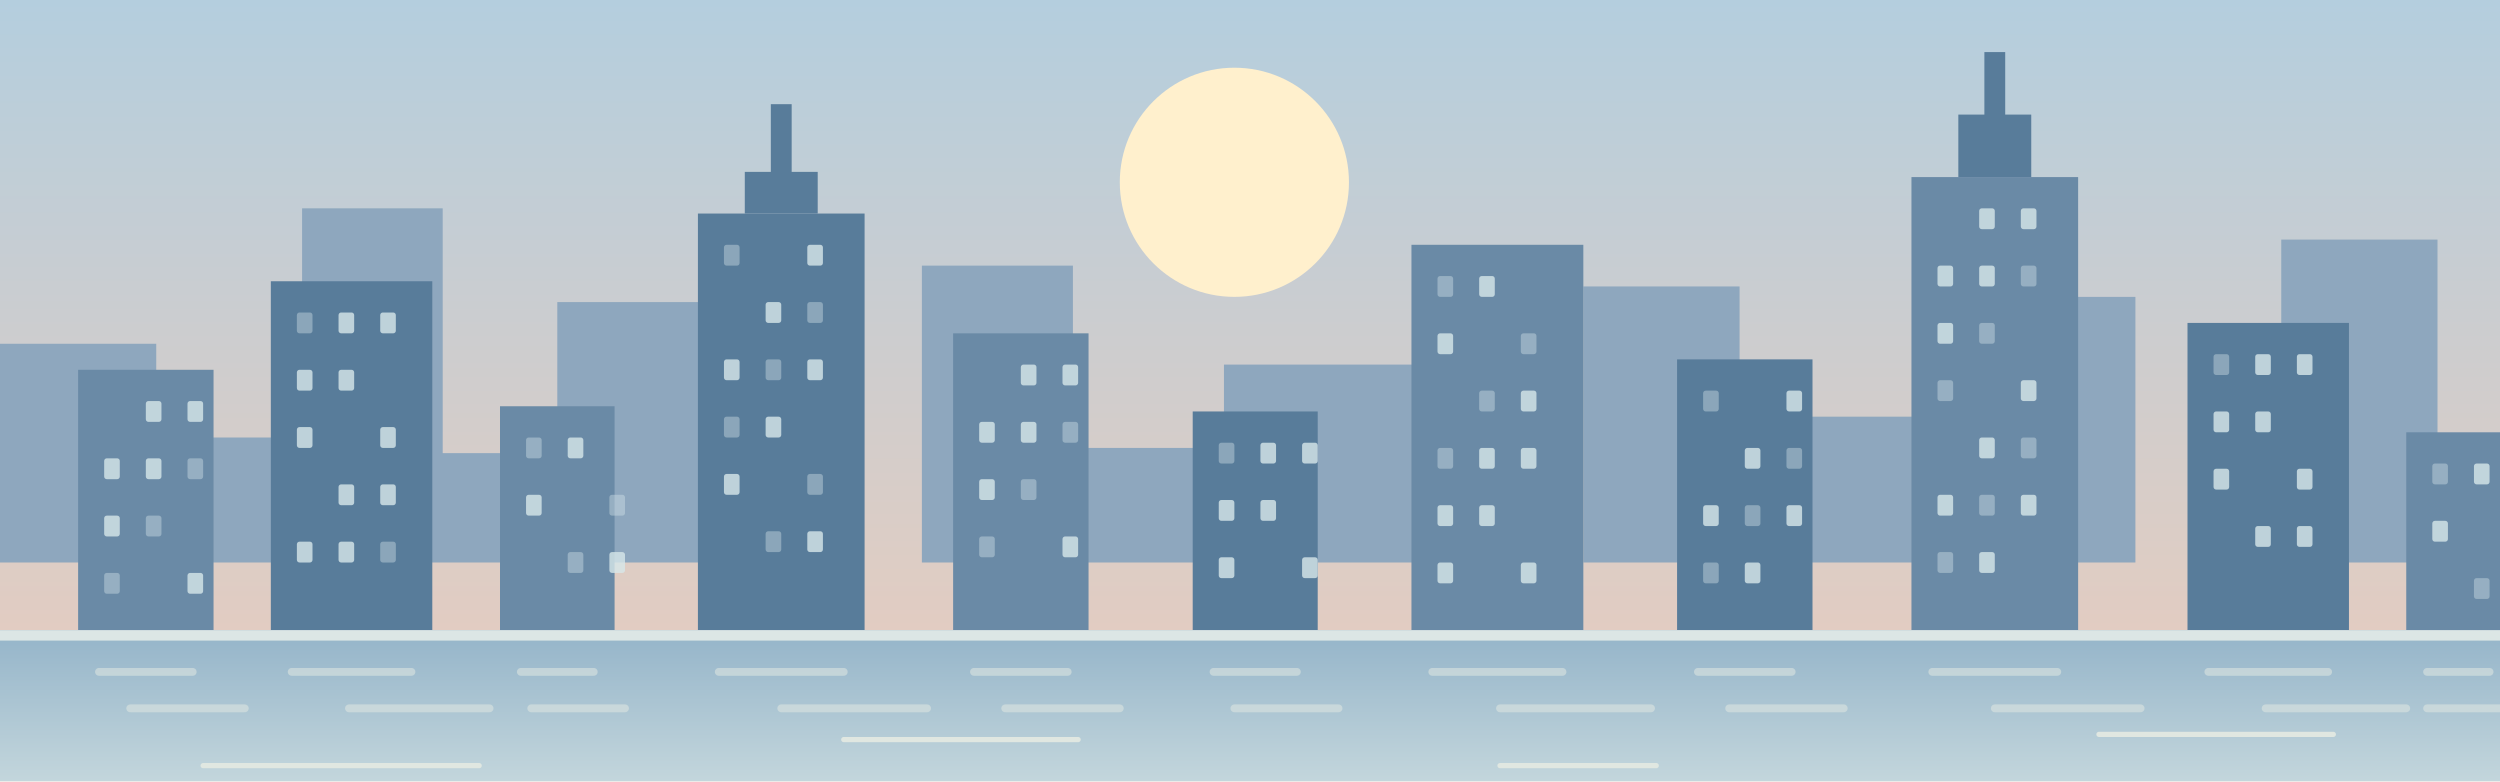
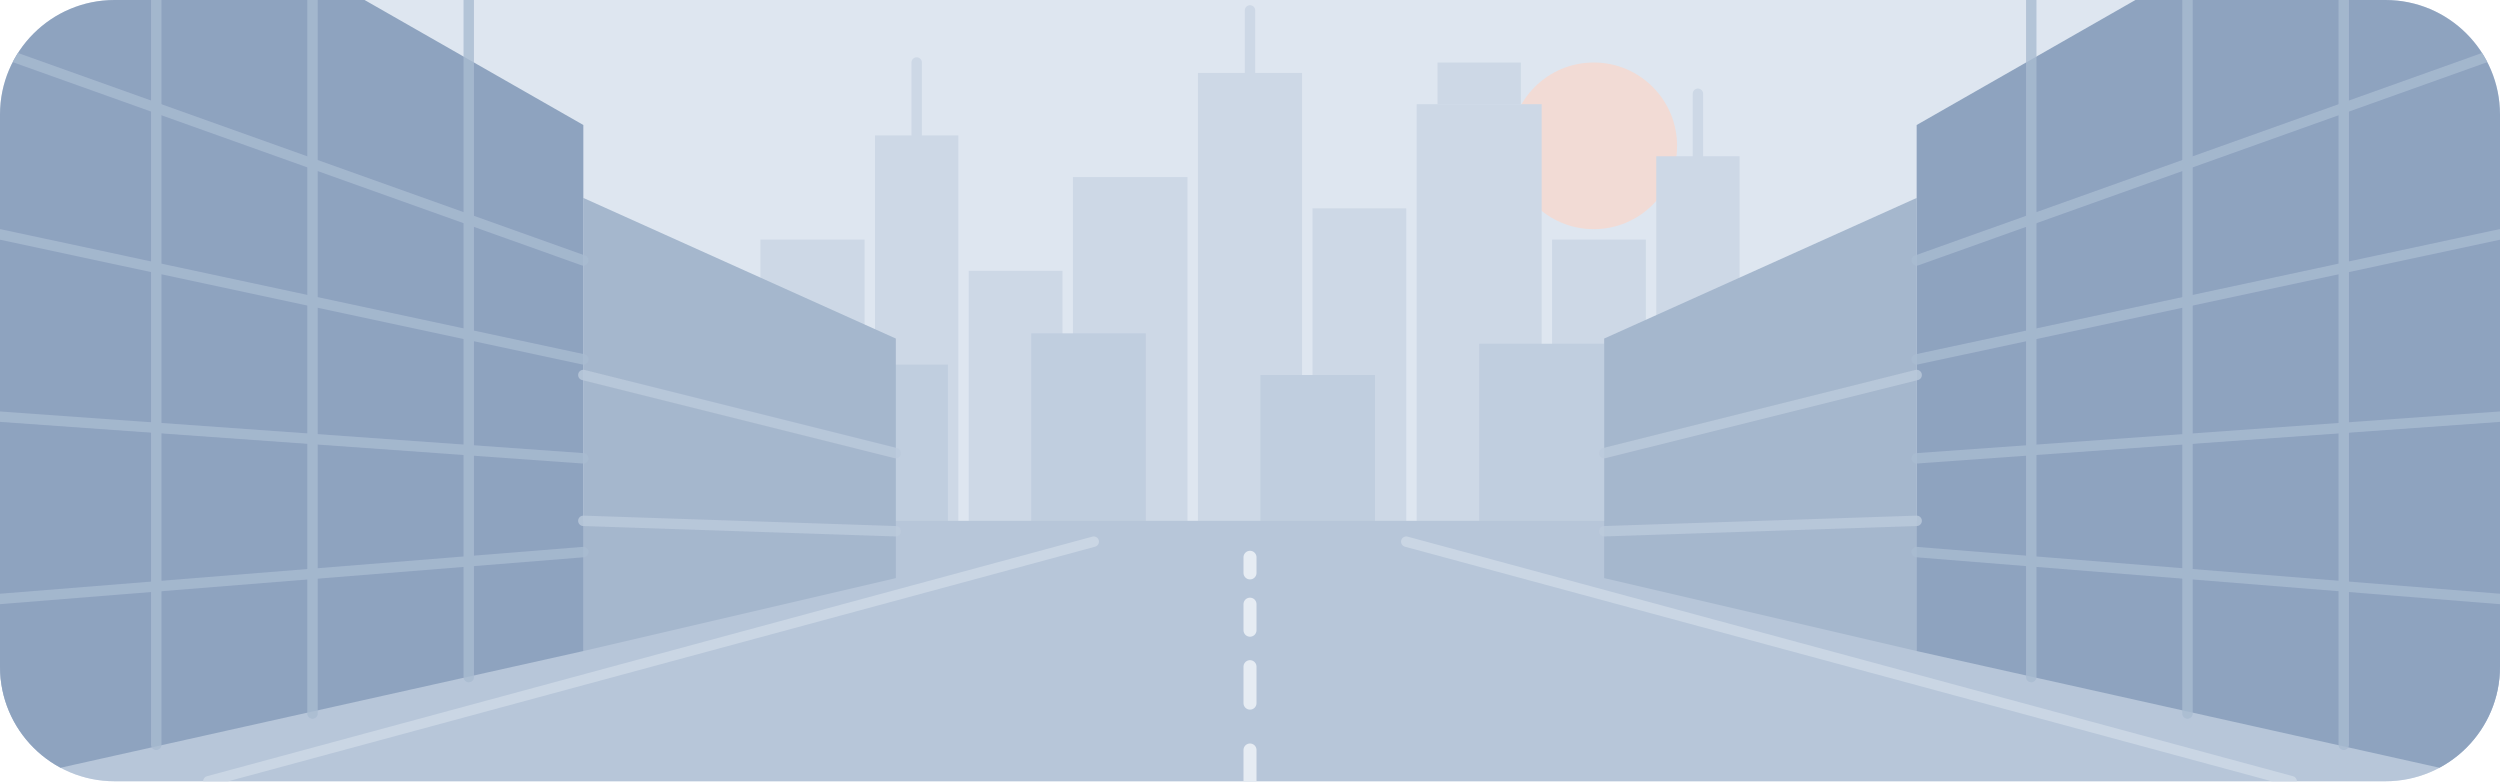
- <svg xmlns="http://www.w3.org/2000/svg" viewBox="0 0 480 150" role="img" aria-label="City lights and a riverside skyline at dusk">
+ <svg xmlns="http://www.w3.org/2000/svg" viewBox="0 0 480 150" role="img" aria-label="Downtown Flow city street artwork">
  <defs>
-     <linearGradient id="sky" x2="0" y2="1">
-       <stop stop-color="#B4CEDE" />
-       <stop offset="1" stop-color="#EDCCBB" />
-     </linearGradient>
-     <linearGradient id="water" x2="0" y2="1">
-       <stop stop-color="#94B4C9" />
-       <stop offset="1" stop-color="#C3D6DC" />
-     </linearGradient>
+     <clipPath id="downtown-flow-frame">
+       <rect width="480" height="150" rx="22" />
+     </clipPath>
  </defs>
-   <rect x="0" y="0" width="480" height="150" rx="0" fill="url(#sky)" />
-   <circle cx="237" cy="35" r="22" fill="#FFF0CD" />
-   <path d="M0 108V66h30v18h28V40h27v47h22V58h39v50h31V51h29v35h29V70h42v38h27V55h30v25h39V57h37v51h28V46h30v43h42v19Z" fill="#8EA7BE" />
-   <rect x="15" y="71" width="26" height="50" rx="0" fill="#6A8AA6" />
-   <rect x="28" y="77" width="3" height="4" rx="0.5" fill="#D7E7EA" opacity=".8" />
-   <rect x="36" y="77" width="3" height="4" rx="0.5" fill="#D7E7EA" opacity=".8" />
-   <rect x="20" y="88" width="3" height="4" rx="0.5" fill="#D7E7EA" opacity=".8" />
-   <rect x="28" y="88" width="3" height="4" rx="0.5" fill="#D7E7EA" opacity=".8" />
-   <rect x="36" y="88" width="3" height="4" rx="0.5" fill="#D7E7EA" opacity=".4" />
-   <rect x="20" y="99" width="3" height="4" rx="0.5" fill="#D7E7EA" opacity=".8" />
-   <rect x="28" y="99" width="3" height="4" rx="0.5" fill="#D7E7EA" opacity=".4" />
-   <rect x="20" y="110" width="3" height="4" rx="0.5" fill="#D7E7EA" opacity=".4" />
-   <rect x="36" y="110" width="3" height="4" rx="0.5" fill="#D7E7EA" opacity=".8" />
-   <rect x="52" y="54" width="31" height="67" rx="0" fill="#587C9A" />
-   <rect x="57" y="60" width="3" height="4" rx="0.5" fill="#D7E7EA" opacity=".4" />
-   <rect x="65" y="60" width="3" height="4" rx="0.5" fill="#D7E7EA" opacity=".8" />
-   <rect x="73" y="60" width="3" height="4" rx="0.5" fill="#D7E7EA" opacity=".8" />
-   <rect x="57" y="71" width="3" height="4" rx="0.5" fill="#D7E7EA" opacity=".8" />
-   <rect x="65" y="71" width="3" height="4" rx="0.5" fill="#D7E7EA" opacity=".8" />
-   <rect x="57" y="82" width="3" height="4" rx="0.5" fill="#D7E7EA" opacity=".8" />
-   <rect x="73" y="82" width="3" height="4" rx="0.5" fill="#D7E7EA" opacity=".8" />
-   <rect x="65" y="93" width="3" height="4" rx="0.5" fill="#D7E7EA" opacity=".8" />
-   <rect x="73" y="93" width="3" height="4" rx="0.5" fill="#D7E7EA" opacity=".8" />
-   <rect x="57" y="104" width="3" height="4" rx="0.5" fill="#D7E7EA" opacity=".8" />
-   <rect x="65" y="104" width="3" height="4" rx="0.5" fill="#D7E7EA" opacity=".8" />
-   <rect x="73" y="104" width="3" height="4" rx="0.5" fill="#D7E7EA" opacity=".4" />
-   <rect x="96" y="78" width="22" height="43" rx="0" fill="#6A8AA6" />
-   <rect x="101" y="84" width="3" height="4" rx="0.5" fill="#D7E7EA" opacity=".4" />
-   <rect x="109" y="84" width="3" height="4" rx="0.5" fill="#D7E7EA" opacity=".8" />
-   <rect x="101" y="95" width="3" height="4" rx="0.5" fill="#D7E7EA" opacity=".8" />
-   <rect x="117" y="95" width="3" height="4" rx="0.5" fill="#D7E7EA" opacity=".4" />
-   <rect x="109" y="106" width="3" height="4" rx="0.5" fill="#D7E7EA" opacity=".4" />
-   <rect x="117" y="106" width="3" height="4" rx="0.5" fill="#D7E7EA" opacity=".8" />
-   <rect x="134" y="41" width="32" height="80" rx="0" fill="#587C9A" />
-   <rect x="139" y="47" width="3" height="4" rx="0.5" fill="#D7E7EA" opacity=".4" />
-   <rect x="155" y="47" width="3" height="4" rx="0.5" fill="#D7E7EA" opacity=".8" />
-   <rect x="147" y="58" width="3" height="4" rx="0.5" fill="#D7E7EA" opacity=".8" />
-   <rect x="155" y="58" width="3" height="4" rx="0.5" fill="#D7E7EA" opacity=".4" />
-   <rect x="139" y="69" width="3" height="4" rx="0.5" fill="#D7E7EA" opacity=".8" />
-   <rect x="147" y="69" width="3" height="4" rx="0.5" fill="#D7E7EA" opacity=".4" />
-   <rect x="155" y="69" width="3" height="4" rx="0.5" fill="#D7E7EA" opacity=".8" />
-   <rect x="139" y="80" width="3" height="4" rx="0.5" fill="#D7E7EA" opacity=".4" />
-   <rect x="147" y="80" width="3" height="4" rx="0.5" fill="#D7E7EA" opacity=".8" />
-   <rect x="139" y="91" width="3" height="4" rx="0.5" fill="#D7E7EA" opacity=".8" />
-   <rect x="155" y="91" width="3" height="4" rx="0.5" fill="#D7E7EA" opacity=".4" />
-   <rect x="147" y="102" width="3" height="4" rx="0.5" fill="#D7E7EA" opacity=".4" />
-   <rect x="155" y="102" width="3" height="4" rx="0.5" fill="#D7E7EA" opacity=".8" />
-   <rect x="183" y="64" width="26" height="57" rx="0" fill="#6A8AA6" />
-   <rect x="196" y="70" width="3" height="4" rx="0.5" fill="#D7E7EA" opacity=".8" />
-   <rect x="204" y="70" width="3" height="4" rx="0.5" fill="#D7E7EA" opacity=".8" />
-   <rect x="188" y="81" width="3" height="4" rx="0.5" fill="#D7E7EA" opacity=".8" />
-   <rect x="196" y="81" width="3" height="4" rx="0.5" fill="#D7E7EA" opacity=".8" />
-   <rect x="204" y="81" width="3" height="4" rx="0.5" fill="#D7E7EA" opacity=".4" />
-   <rect x="188" y="92" width="3" height="4" rx="0.5" fill="#D7E7EA" opacity=".8" />
-   <rect x="196" y="92" width="3" height="4" rx="0.5" fill="#D7E7EA" opacity=".4" />
-   <rect x="188" y="103" width="3" height="4" rx="0.5" fill="#D7E7EA" opacity=".4" />
-   <rect x="204" y="103" width="3" height="4" rx="0.5" fill="#D7E7EA" opacity=".8" />
-   <rect x="229" y="79" width="24" height="42" rx="0" fill="#587C9A" />
-   <rect x="234" y="85" width="3" height="4" rx="0.5" fill="#D7E7EA" opacity=".4" />
-   <rect x="242" y="85" width="3" height="4" rx="0.5" fill="#D7E7EA" opacity=".8" />
-   <rect x="250" y="85" width="3" height="4" rx="0.5" fill="#D7E7EA" opacity=".8" />
-   <rect x="234" y="96" width="3" height="4" rx="0.5" fill="#D7E7EA" opacity=".8" />
-   <rect x="242" y="96" width="3" height="4" rx="0.5" fill="#D7E7EA" opacity=".8" />
-   <rect x="234" y="107" width="3" height="4" rx="0.5" fill="#D7E7EA" opacity=".8" />
-   <rect x="250" y="107" width="3" height="4" rx="0.5" fill="#D7E7EA" opacity=".8" />
-   <rect x="271" y="47" width="33" height="74" rx="0" fill="#6A8AA6" />
-   <rect x="276" y="53" width="3" height="4" rx="0.5" fill="#D7E7EA" opacity=".4" />
-   <rect x="284" y="53" width="3" height="4" rx="0.5" fill="#D7E7EA" opacity=".8" />
-   <rect x="276" y="64" width="3" height="4" rx="0.5" fill="#D7E7EA" opacity=".8" />
-   <rect x="292" y="64" width="3" height="4" rx="0.5" fill="#D7E7EA" opacity=".4" />
-   <rect x="284" y="75" width="3" height="4" rx="0.5" fill="#D7E7EA" opacity=".4" />
-   <rect x="292" y="75" width="3" height="4" rx="0.5" fill="#D7E7EA" opacity=".8" />
-   <rect x="276" y="86" width="3" height="4" rx="0.5" fill="#D7E7EA" opacity=".4" />
-   <rect x="284" y="86" width="3" height="4" rx="0.5" fill="#D7E7EA" opacity=".8" />
-   <rect x="292" y="86" width="3" height="4" rx="0.5" fill="#D7E7EA" opacity=".8" />
-   <rect x="276" y="97" width="3" height="4" rx="0.5" fill="#D7E7EA" opacity=".8" />
-   <rect x="284" y="97" width="3" height="4" rx="0.5" fill="#D7E7EA" opacity=".8" />
-   <rect x="276" y="108" width="3" height="4" rx="0.5" fill="#D7E7EA" opacity=".8" />
-   <rect x="292" y="108" width="3" height="4" rx="0.5" fill="#D7E7EA" opacity=".8" />
-   <rect x="322" y="69" width="26" height="52" rx="0" fill="#587C9A" />
-   <rect x="327" y="75" width="3" height="4" rx="0.5" fill="#D7E7EA" opacity=".4" />
-   <rect x="343" y="75" width="3" height="4" rx="0.5" fill="#D7E7EA" opacity=".8" />
-   <rect x="335" y="86" width="3" height="4" rx="0.5" fill="#D7E7EA" opacity=".8" />
-   <rect x="343" y="86" width="3" height="4" rx="0.5" fill="#D7E7EA" opacity=".4" />
-   <rect x="327" y="97" width="3" height="4" rx="0.5" fill="#D7E7EA" opacity=".8" />
-   <rect x="335" y="97" width="3" height="4" rx="0.5" fill="#D7E7EA" opacity=".4" />
-   <rect x="343" y="97" width="3" height="4" rx="0.5" fill="#D7E7EA" opacity=".8" />
-   <rect x="327" y="108" width="3" height="4" rx="0.5" fill="#D7E7EA" opacity=".4" />
-   <rect x="335" y="108" width="3" height="4" rx="0.5" fill="#D7E7EA" opacity=".8" />
-   <rect x="367" y="34" width="32" height="87" rx="0" fill="#6A8AA6" />
-   <rect x="380" y="40" width="3" height="4" rx="0.5" fill="#D7E7EA" opacity=".8" />
-   <rect x="388" y="40" width="3" height="4" rx="0.5" fill="#D7E7EA" opacity=".8" />
-   <rect x="372" y="51" width="3" height="4" rx="0.5" fill="#D7E7EA" opacity=".8" />
-   <rect x="380" y="51" width="3" height="4" rx="0.5" fill="#D7E7EA" opacity=".8" />
-   <rect x="388" y="51" width="3" height="4" rx="0.5" fill="#D7E7EA" opacity=".4" />
-   <rect x="372" y="62" width="3" height="4" rx="0.5" fill="#D7E7EA" opacity=".8" />
-   <rect x="380" y="62" width="3" height="4" rx="0.5" fill="#D7E7EA" opacity=".4" />
-   <rect x="372" y="73" width="3" height="4" rx="0.5" fill="#D7E7EA" opacity=".4" />
-   <rect x="388" y="73" width="3" height="4" rx="0.5" fill="#D7E7EA" opacity=".8" />
-   <rect x="380" y="84" width="3" height="4" rx="0.5" fill="#D7E7EA" opacity=".8" />
-   <rect x="388" y="84" width="3" height="4" rx="0.5" fill="#D7E7EA" opacity=".4" />
-   <rect x="372" y="95" width="3" height="4" rx="0.5" fill="#D7E7EA" opacity=".8" />
-   <rect x="380" y="95" width="3" height="4" rx="0.5" fill="#D7E7EA" opacity=".4" />
-   <rect x="388" y="95" width="3" height="4" rx="0.5" fill="#D7E7EA" opacity=".8" />
-   <rect x="372" y="106" width="3" height="4" rx="0.5" fill="#D7E7EA" opacity=".4" />
-   <rect x="380" y="106" width="3" height="4" rx="0.5" fill="#D7E7EA" opacity=".8" />
-   <rect x="420" y="62" width="31" height="59" rx="0" fill="#587C9A" />
-   <rect x="425" y="68" width="3" height="4" rx="0.5" fill="#D7E7EA" opacity=".4" />
-   <rect x="433" y="68" width="3" height="4" rx="0.5" fill="#D7E7EA" opacity=".8" />
-   <rect x="441" y="68" width="3" height="4" rx="0.5" fill="#D7E7EA" opacity=".8" />
-   <rect x="425" y="79" width="3" height="4" rx="0.5" fill="#D7E7EA" opacity=".8" />
-   <rect x="433" y="79" width="3" height="4" rx="0.5" fill="#D7E7EA" opacity=".8" />
-   <rect x="425" y="90" width="3" height="4" rx="0.5" fill="#D7E7EA" opacity=".8" />
-   <rect x="441" y="90" width="3" height="4" rx="0.5" fill="#D7E7EA" opacity=".8" />
-   <rect x="433" y="101" width="3" height="4" rx="0.5" fill="#D7E7EA" opacity=".8" />
-   <rect x="441" y="101" width="3" height="4" rx="0.5" fill="#D7E7EA" opacity=".8" />
-   <rect x="462" y="83" width="20" height="38" rx="0" fill="#6A8AA6" />
-   <rect x="467" y="89" width="3" height="4" rx="0.5" fill="#D7E7EA" opacity=".4" />
-   <rect x="475" y="89" width="3" height="4" rx="0.5" fill="#D7E7EA" opacity=".8" />
-   <rect x="467" y="100" width="3" height="4" rx="0.5" fill="#D7E7EA" opacity=".8" />
-   <rect x="483" y="100" width="3" height="4" rx="0.5" fill="#D7E7EA" opacity=".4" />
-   <rect x="475" y="111" width="3" height="4" rx="0.5" fill="#D7E7EA" opacity=".4" />
-   <rect x="483" y="111" width="3" height="4" rx="0.5" fill="#D7E7EA" opacity=".8" />
-   <path d="M143 41V33h14v8m-9-8V20h4v13m224 1V22h14v12m-9-12V10h4v12" fill="#587C9A" />
-   <rect x="0" y="121" width="480" height="29" rx="0" fill="url(#water)" />
-   <path d="M0 122h480" fill="none" stroke="#DCE6E5" stroke-width="2" stroke-linecap="round" />
-   <path d="M19 129h18m-12 7h22" fill="none" stroke="#E0E7E1" stroke-width="1.5" stroke-linecap="round" opacity=".55" />
-   <path d="M56 129h23m-12 7h27" fill="none" stroke="#E0E7E1" stroke-width="1.5" stroke-linecap="round" opacity=".55" />
-   <path d="M100 129h14m-12 7h18" fill="none" stroke="#E0E7E1" stroke-width="1.5" stroke-linecap="round" opacity=".55" />
-   <path d="M138 129h24m-12 7h28" fill="none" stroke="#E0E7E1" stroke-width="1.5" stroke-linecap="round" opacity=".55" />
-   <path d="M187 129h18m-12 7h22" fill="none" stroke="#E0E7E1" stroke-width="1.5" stroke-linecap="round" opacity=".55" />
-   <path d="M233 129h16m-12 7h20" fill="none" stroke="#E0E7E1" stroke-width="1.5" stroke-linecap="round" opacity=".55" />
-   <path d="M275 129h25m-12 7h29" fill="none" stroke="#E0E7E1" stroke-width="1.5" stroke-linecap="round" opacity=".55" />
-   <path d="M326 129h18m-12 7h22" fill="none" stroke="#E0E7E1" stroke-width="1.5" stroke-linecap="round" opacity=".55" />
-   <path d="M371 129h24m-12 7h28" fill="none" stroke="#E0E7E1" stroke-width="1.5" stroke-linecap="round" opacity=".55" />
-   <path d="M424 129h23m-12 7h27" fill="none" stroke="#E0E7E1" stroke-width="1.5" stroke-linecap="round" opacity=".55" />
-   <path d="M466 129h12m-12 7h16" fill="none" stroke="#E0E7E1" stroke-width="1.5" stroke-linecap="round" opacity=".55" />
-   <path d="M39 147h53m70-5h45m81 5h30m85-6h45" fill="none" stroke="#E0E7E1" stroke-width="1" stroke-linecap="round" />
+   <g clip-path="url(#downtown-flow-frame)">
+     <rect width="480" height="150" fill="#DEE6F0" />
+     <circle cx="306" cy="28" r="16" fill="#F2DBD5" />
+     <g fill="#CDD8E6">
+       <rect x="146" y="46" width="20" height="58" />
+       <rect x="168" y="26" width="16" height="78" />
+       <rect x="186" y="52" width="18" height="52" />
+       <rect x="206" y="34" width="22" height="70" />
+       <rect x="230" y="14" width="20" height="90" />
+       <rect x="252" y="40" width="18" height="64" />
+       <rect x="272" y="20" width="24" height="84" />
+       <rect x="276" y="12" width="16" height="8" />
+       <rect x="298" y="46" width="18" height="58" />
+       <rect x="318" y="30" width="16" height="74" />
+     </g>
+     <path d="M176 26V12M240 14V2M326 30V18" fill="none" stroke="#CDD8E6" stroke-linecap="round" stroke-width="2" />
+     <g fill="#C0CEDF">
+       <rect x="158" y="70" width="24" height="34" />
+       <rect x="198" y="64" width="22" height="40" />
+       <rect x="242" y="72" width="22" height="32" />
+       <rect x="284" y="66" width="24" height="38" />
+       <rect x="312" y="74" width="18" height="30" />
+     </g>
+     <path d="M0 100h480v50H0z" fill="#B7C6D9" />
+     <path d="M112 38 172 65V111L112 125z" fill="#A5B7CD" />
+     <path d="M368 38 308 65V111L368 125z" fill="#A5B7CD" />
+     <path d="M0-40 112 24V125L0 150z" fill="#8EA3BF" />
+     <path d="M480-40 368 24V125L480 150z" fill="#8EA3BF" />
+     <g fill="none" stroke="#A9BBD1" stroke-linecap="round" stroke-width="2" opacity=".8">
+       <path d="M0 10 112 50M0 45 112 69M0 80 112 88M0 115 112 106" />
+       <path d="M480 10 368 50M480 45 368 69M480 80 368 88M480 115 368 106" />
+       <path d="M30 0v143M60 0v137M90 0v130M450 0v143M420 0v137M390 0v130" />
+     </g>
+     <g fill="none" stroke="#BCCADC" stroke-linecap="round" stroke-width="2" opacity=".8">
+       <path d="M112 72 172 87M112 100 172 102M368 72 308 87M368 100 308 102" />
+     </g>
+     <path d="M40 150 210 104M440 150 270 104" fill="none" stroke="#CAD6E4" stroke-linecap="round" stroke-width="2" />
+     <path d="M240 107v3m0 6v5m0 7v7m0 9v10" fill="none" stroke="#E6ECF3" stroke-linecap="round" stroke-width="2.5" />
+   </g>
</svg>
